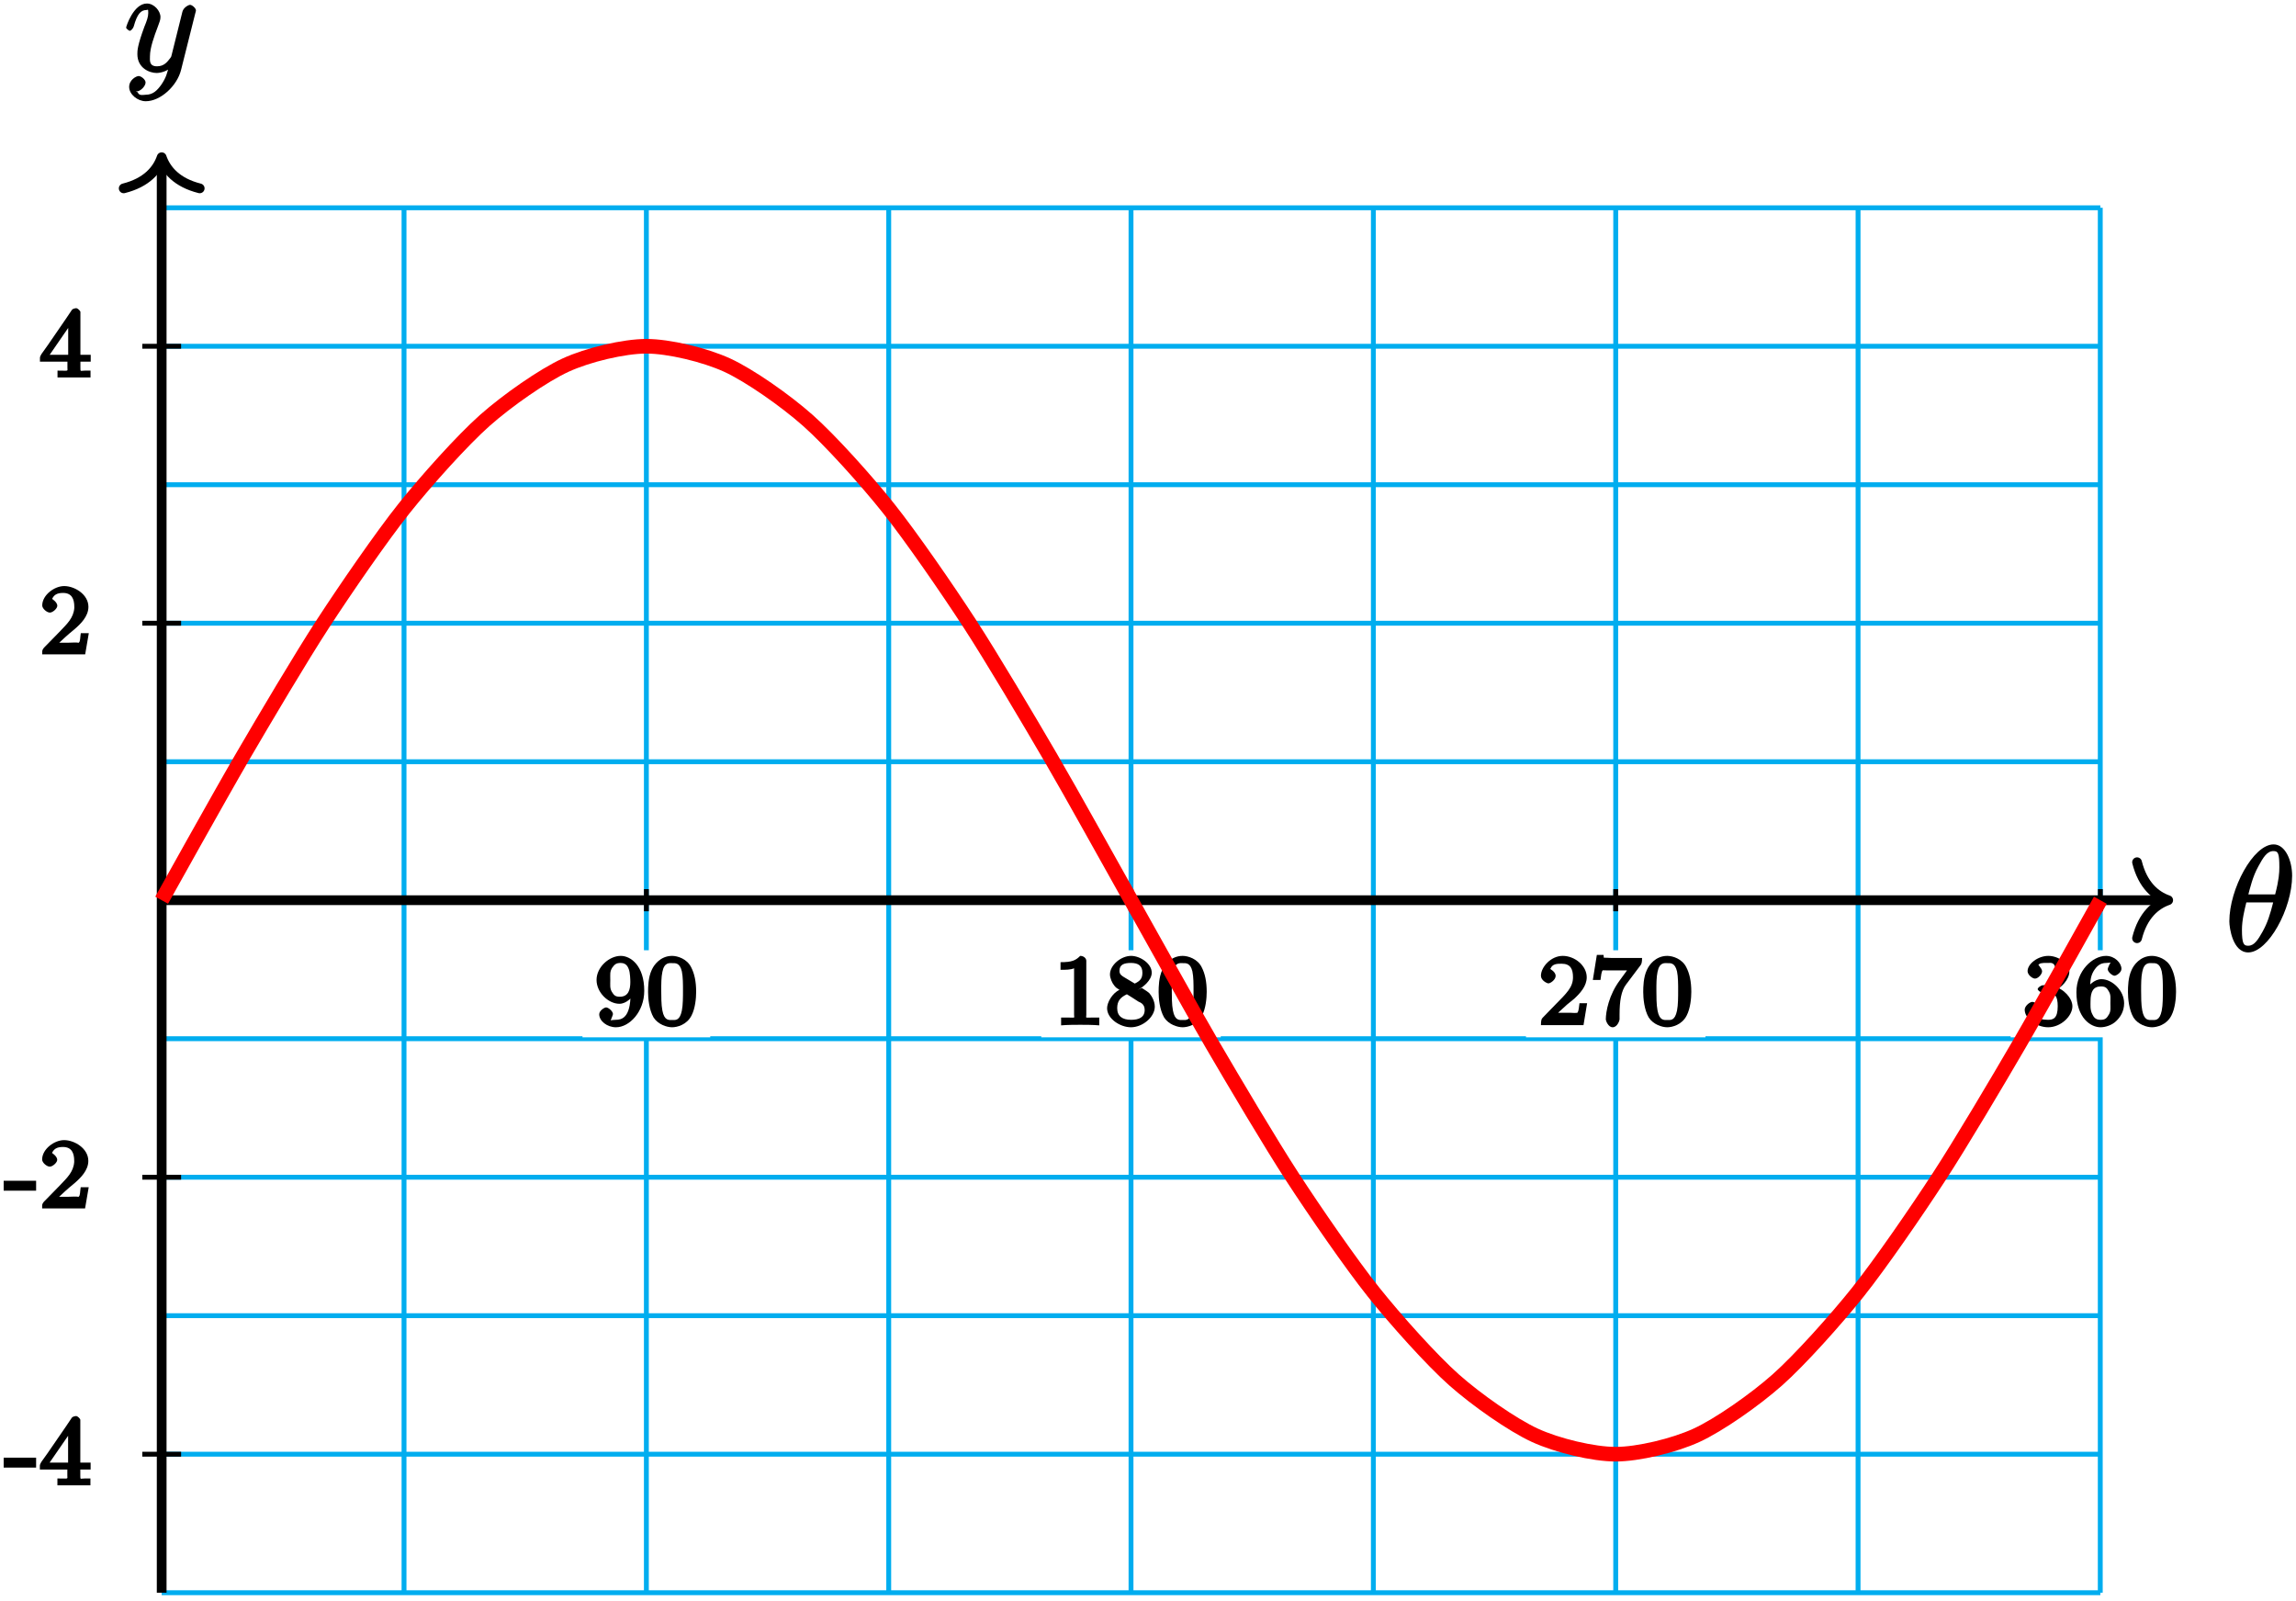
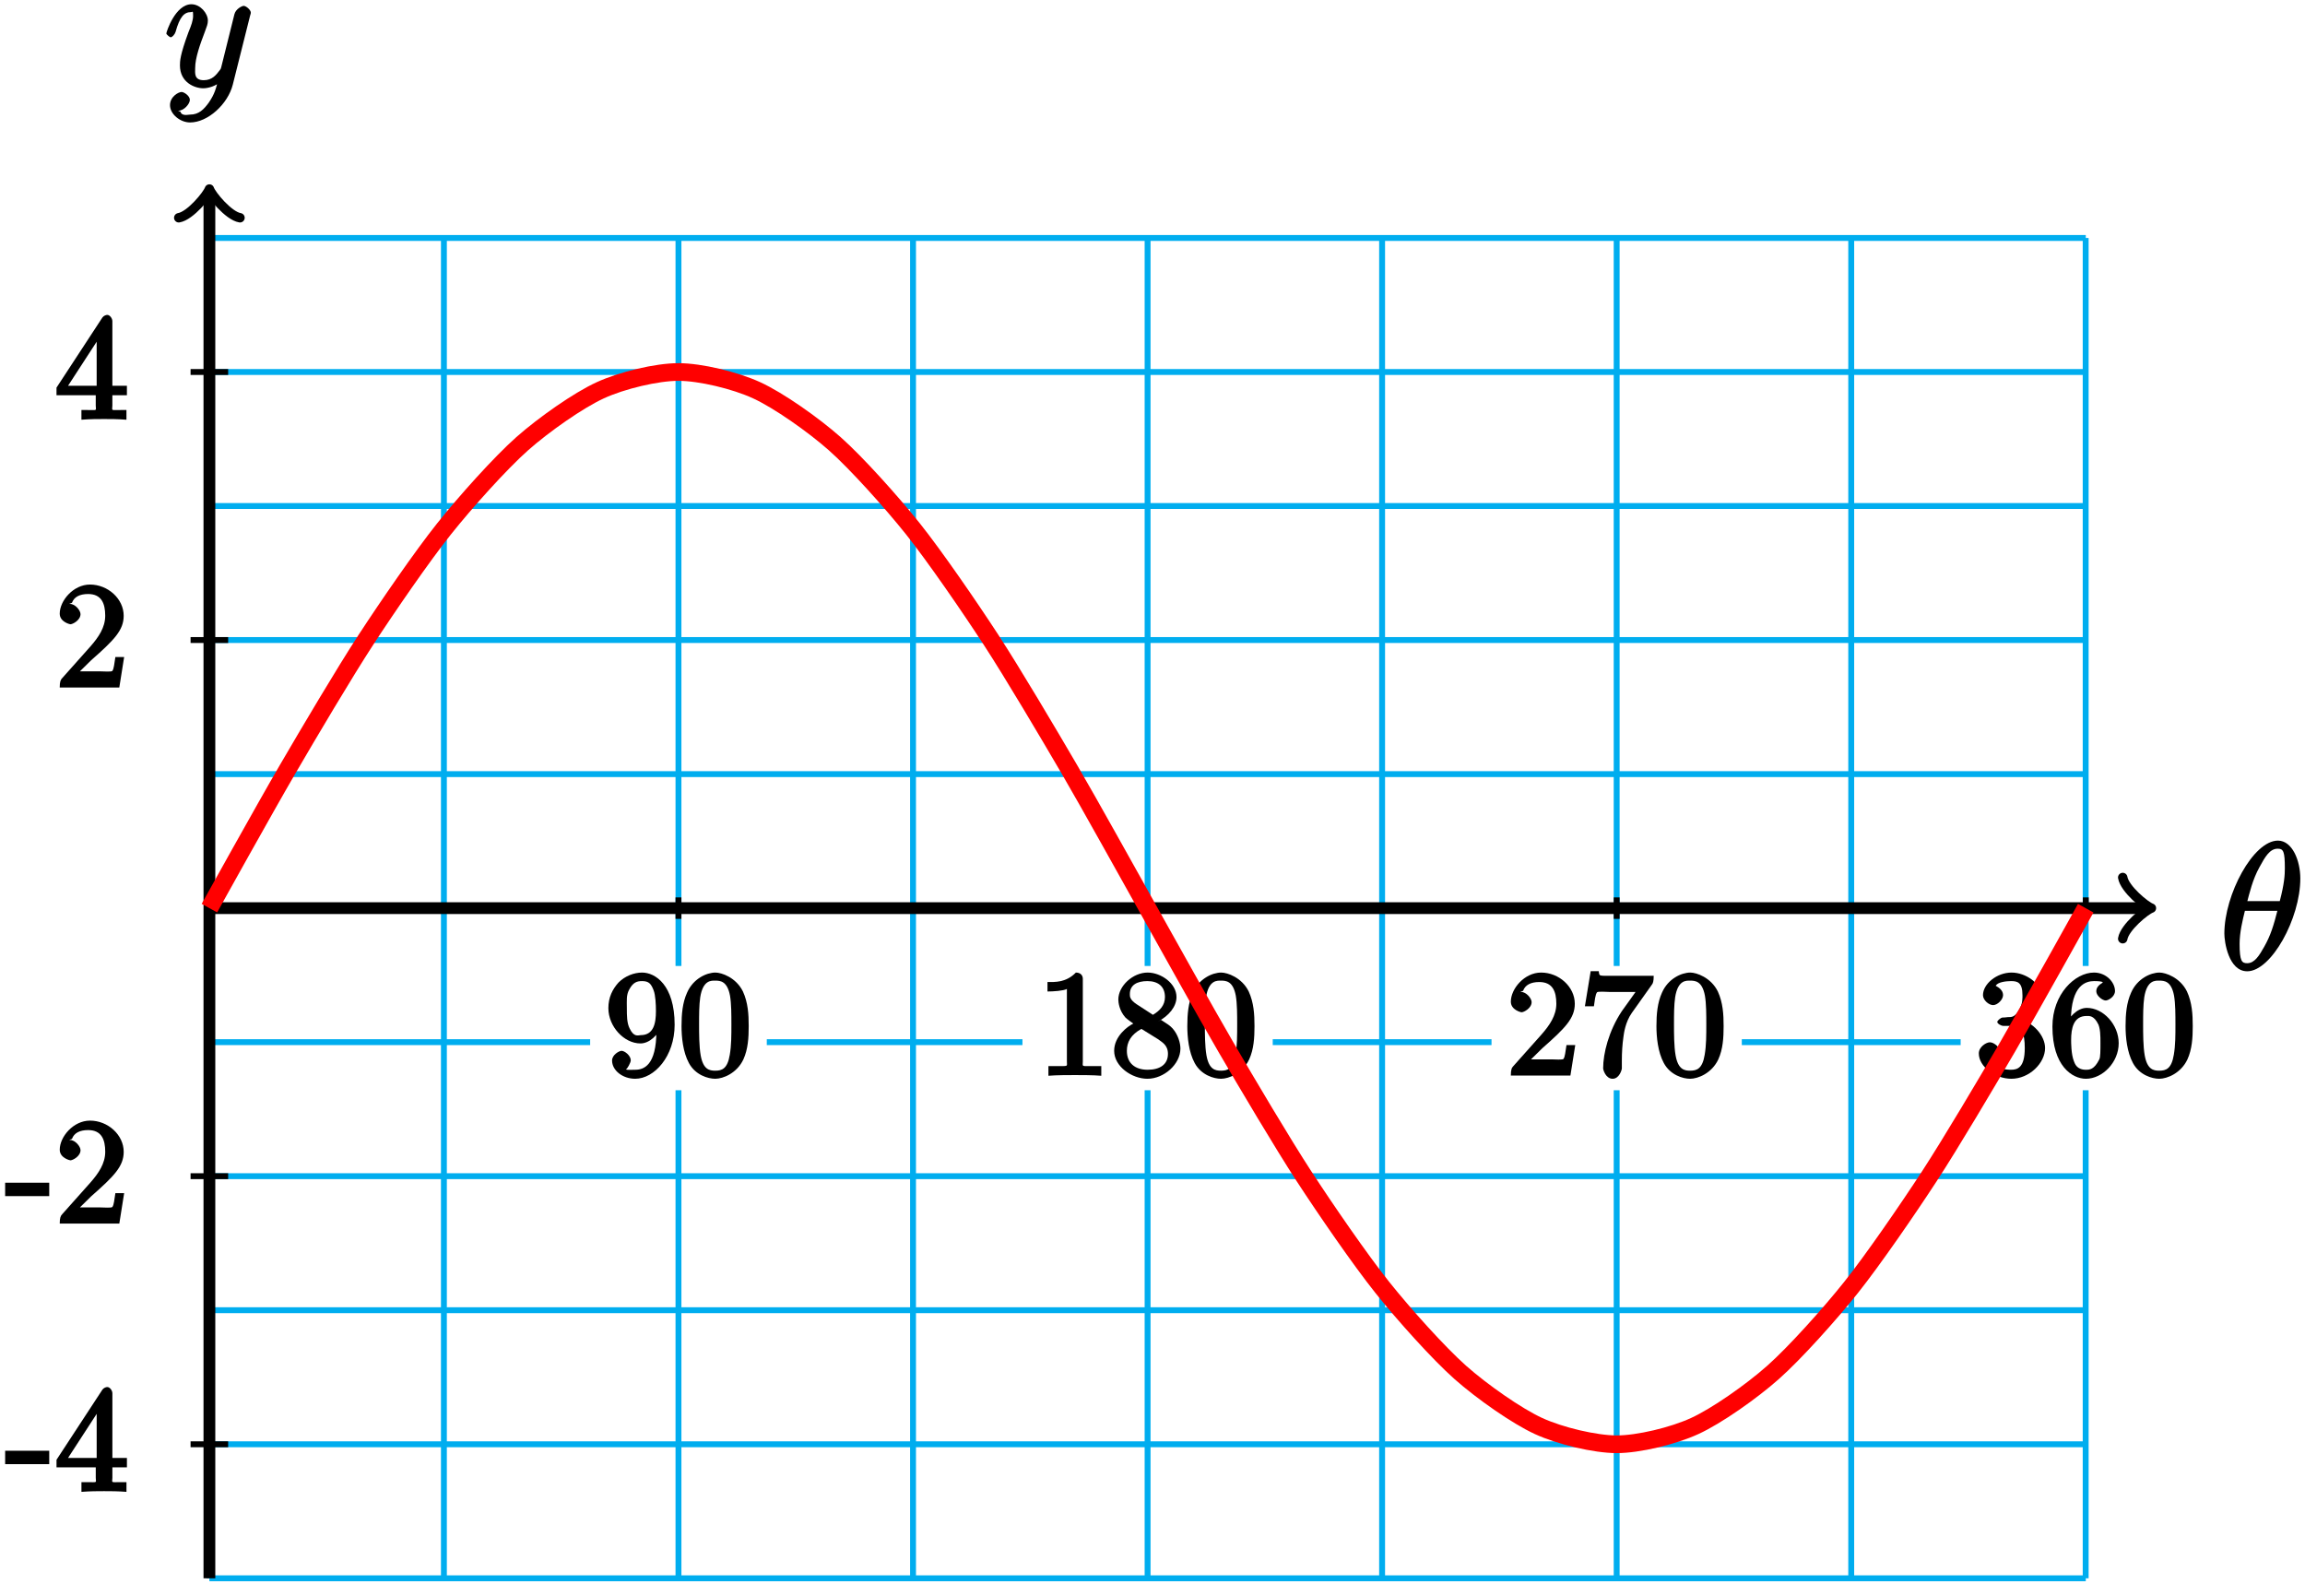
- <svg xmlns="http://www.w3.org/2000/svg" xmlns:xlink="http://www.w3.org/1999/xlink" width="188pt" height="131pt" viewBox="0 0 188 131" version="1.1">
+ <svg xmlns="http://www.w3.org/2000/svg" xmlns:xlink="http://www.w3.org/1999/xlink" width="156pt" height="108pt" viewBox="0 0 156 108" version="1.1">
  <defs>
    <g>
      <symbol overflow="visible" id="glyph0-0">
        <path style="stroke:none;" d="" />
      </symbol>
      <symbol overflow="visible" id="glyph0-1">
        <path style="stroke:none;" d="M 5.453 -6.156 C 5.453 -7.375 4.906 -8.719 3.938 -8.719 C 2.266 -8.719 0.312 -5.062 0.312 -2.422 C 0.312 -1.875 0.594 0.125 1.859 0.125 C 3.484 0.125 5.453 -3.438 5.453 -6.156 Z M 1.828 -4.469 C 2.016 -5.172 2.219 -6.078 2.688 -6.922 C 3.078 -7.641 3.391 -8.172 3.922 -8.172 C 4.312 -8.172 4.406 -7.984 4.406 -6.844 C 4.406 -6.406 4.375 -5.812 4.062 -4.625 L 1.859 -4.625 Z M 3.938 -4.109 C 3.641 -2.938 3.438 -2.297 3.016 -1.547 C 2.672 -0.938 2.359 -0.422 1.859 -0.422 C 1.5 -0.422 1.344 -0.547 1.344 -1.734 C 1.344 -2.516 1.547 -3.328 1.703 -3.969 L 3.906 -3.969 Z M 3.938 -4.109 " />
      </symbol>
      <symbol overflow="visible" id="glyph0-2">
        <path style="stroke:none;" d="M 3.031 1.094 C 2.703 1.547 2.359 1.906 1.766 1.906 C 1.625 1.906 1.203 2.031 1.109 1.703 C 0.906 1.641 0.969 1.641 0.984 1.641 C 1.344 1.641 1.75 1.188 1.75 0.906 C 1.75 0.641 1.359 0.375 1.188 0.375 C 0.984 0.375 0.406 0.688 0.406 1.266 C 0.406 1.875 1.094 2.438 1.766 2.438 C 2.969 2.438 4.328 1.188 4.656 -0.125 L 5.828 -4.797 C 5.844 -4.859 5.875 -4.922 5.875 -5 C 5.875 -5.172 5.562 -5.453 5.391 -5.453 C 5.281 -5.453 4.859 -5.25 4.766 -4.891 L 3.891 -1.375 C 3.828 -1.156 3.875 -1.25 3.781 -1.109 C 3.531 -0.781 3.266 -0.422 2.688 -0.422 C 2.016 -0.422 2.109 -0.922 2.109 -1.25 C 2.109 -1.922 2.438 -2.844 2.766 -3.703 C 2.891 -4.047 2.969 -4.219 2.969 -4.453 C 2.969 -4.953 2.453 -5.562 1.859 -5.562 C 0.766 -5.562 0.156 -3.688 0.156 -3.578 C 0.156 -3.531 0.375 -3.328 0.453 -3.328 C 0.562 -3.328 0.734 -3.531 0.781 -3.688 C 1.062 -4.703 1.359 -5.031 1.828 -5.031 C 1.938 -5.031 1.969 -5.172 1.969 -4.781 C 1.969 -4.469 1.844 -4.125 1.656 -3.672 C 1.078 -2.109 1.078 -1.703 1.078 -1.422 C 1.078 -0.281 2.062 0.125 2.656 0.125 C 3 0.125 3.531 -0.031 3.844 -0.344 L 3.688 -0.516 C 3.516 0.141 3.438 0.5 3.031 1.094 Z M 3.031 1.094 " />
      </symbol>
      <symbol overflow="visible" id="glyph1-0">
        <path style="stroke:none;" d="" />
      </symbol>
      <symbol overflow="visible" id="glyph1-1">
-         <path style="stroke:none;" d="M 2.938 -2.531 C 2.938 -0.594 2.203 -0.438 1.734 -0.438 C 1.562 -0.438 1.281 -0.406 1.312 -0.375 C 1.297 -0.375 1.5 -0.828 1.5 -0.906 C 1.5 -1.141 1.125 -1.453 0.938 -1.453 C 0.797 -1.453 0.375 -1.188 0.375 -0.891 C 0.375 -0.344 1.016 0.172 1.75 0.172 C 2.844 0.172 4.062 -1.094 4.062 -2.812 C 4.062 -4.875 2.953 -5.672 2.141 -5.672 C 1.188 -5.672 0.156 -4.75 0.156 -3.703 C 0.156 -2.672 1.125 -1.75 2.031 -1.75 C 2.594 -1.75 3.109 -2.281 3.312 -2.688 L 2.938 -2.688 Z M 2.062 -2.328 C 1.688 -2.328 1.578 -2.453 1.406 -2.734 C 1.234 -3.031 1.281 -3.297 1.281 -3.703 C 1.281 -4.172 1.234 -4.375 1.438 -4.703 C 1.641 -4.984 1.766 -5.094 2.141 -5.094 C 2.672 -5.094 2.766 -4.625 2.797 -4.578 C 2.906 -4.312 2.922 -3.703 2.922 -3.531 C 2.922 -2.906 2.766 -2.328 2.062 -2.328 Z M 2.062 -2.328 " />
+         <path style="stroke:none;" d="M 3.484 -3.328 L 3.484 -3.016 C 3.484 -0.672 2.625 -0.391 2.047 -0.391 C 1.875 -0.391 1.453 -0.359 1.422 -0.422 C 1.5 -0.422 1.75 -0.875 1.75 -1.031 C 1.75 -1.344 1.344 -1.672 1.125 -1.672 C 0.969 -1.672 0.484 -1.406 0.484 -1.016 C 0.484 -0.344 1.203 0.219 2.047 0.219 C 3.344 0.219 4.719 -1.297 4.719 -3.438 C 4.719 -6.125 3.406 -6.969 2.516 -6.969 C 1.969 -6.969 1.359 -6.734 0.922 -6.297 C 0.516 -5.844 0.234 -5.297 0.234 -4.562 C 0.234 -3.312 1.297 -2.172 2.406 -2.172 C 3.016 -2.172 3.594 -2.75 3.828 -3.328 Z M 2.422 -2.734 C 2.266 -2.734 1.969 -2.562 1.672 -3.188 C 1.484 -3.562 1.484 -4.062 1.484 -4.547 C 1.484 -5.078 1.438 -5.438 1.641 -5.812 C 1.906 -6.312 2.172 -6.391 2.516 -6.391 C 2.984 -6.391 3.125 -6.203 3.297 -5.766 C 3.422 -5.438 3.453 -4.812 3.453 -4.359 C 3.453 -3.531 3.297 -2.734 2.422 -2.734 Z M 2.422 -2.734 " />
      </symbol>
      <symbol overflow="visible" id="glyph1-2">
-         <path style="stroke:none;" d="M 4.078 -2.719 C 4.078 -3.578 3.938 -4.219 3.672 -4.734 C 3.328 -5.438 2.547 -5.672 2.109 -5.672 C 1.109 -5.672 0.609 -4.859 0.5 -4.641 L 0.438 -4.516 C 0.156 -3.922 0.141 -3.141 0.141 -2.719 C 0.141 -2.203 0.219 -1.266 0.594 -0.625 C 0.969 -0.047 1.688 0.172 2.109 0.172 C 2.5 0.172 3.312 -0.016 3.703 -0.797 C 4 -1.375 4.078 -2.203 4.078 -2.719 Z M 2.109 -0.422 C 1.844 -0.422 1.469 -0.359 1.312 -1.203 C 1.219 -1.656 1.219 -2.406 1.219 -2.828 C 1.219 -3.375 1.219 -3.922 1.312 -4.359 C 1.469 -5.172 1.906 -5.078 2.109 -5.078 C 2.375 -5.078 2.734 -5.125 2.906 -4.406 C 3 -3.953 3 -3.359 3 -2.828 C 3 -2.344 3 -1.641 2.906 -1.188 C 2.734 -0.344 2.375 -0.422 2.109 -0.422 Z M 2.109 -0.422 " />
+         <path style="stroke:none;" d="M 4.75 -3.344 C 4.75 -4.141 4.703 -4.938 4.359 -5.688 C 3.891 -6.641 2.906 -6.969 2.5 -6.969 C 1.891 -6.969 0.984 -6.547 0.578 -5.609 C 0.266 -4.922 0.203 -4.141 0.203 -3.344 C 0.203 -2.609 0.297 -1.594 0.703 -0.844 C 1.141 -0.031 2 0.219 2.484 0.219 C 3.016 0.219 3.953 -0.156 4.391 -1.094 C 4.703 -1.781 4.75 -2.562 4.75 -3.344 Z M 2.484 -0.328 C 2.094 -0.328 1.672 -0.406 1.5 -1.359 C 1.391 -1.969 1.391 -2.875 1.391 -3.469 C 1.391 -4.109 1.391 -4.766 1.469 -5.297 C 1.656 -6.484 2.234 -6.422 2.484 -6.422 C 2.812 -6.422 3.297 -6.406 3.484 -5.406 C 3.578 -4.859 3.578 -4.094 3.578 -3.469 C 3.578 -2.719 3.578 -2.047 3.469 -1.406 C 3.312 -0.453 2.938 -0.328 2.484 -0.328 Z M 2.484 -0.328 " />
      </symbol>
      <symbol overflow="visible" id="glyph1-3">
-         <path style="stroke:none;" d="M 2.688 -5.266 C 2.688 -5.469 2.484 -5.672 2.188 -5.672 C 1.812 -5.297 1.516 -5.156 0.578 -5.156 L 0.578 -4.531 C 0.984 -4.531 1.406 -4.531 1.688 -4.656 L 1.688 -0.844 C 1.688 -0.547 1.844 -0.625 1.094 -0.625 L 0.625 -0.625 L 0.625 0.016 C 1.141 -0.031 1.828 -0.031 2.188 -0.031 C 2.547 -0.031 3.234 -0.031 3.75 0.016 L 3.75 -0.625 L 3.281 -0.625 C 2.531 -0.625 2.688 -0.547 2.688 -0.844 Z M 2.688 -5.266 " />
+         <path style="stroke:none;" d="M 3.094 -6.547 C 3.094 -6.781 2.938 -6.969 2.625 -6.969 C 1.953 -6.281 1.203 -6.328 0.703 -6.328 L 0.703 -5.688 C 1.094 -5.688 1.797 -5.734 2.016 -5.859 L 2.016 -0.953 C 2.016 -0.594 2.156 -0.641 1.266 -0.641 L 0.766 -0.641 L 0.766 0.016 C 1.297 -0.031 2.156 -0.031 2.562 -0.031 C 2.953 -0.031 3.828 -0.031 4.344 0.016 L 4.344 -0.641 L 3.859 -0.641 C 2.953 -0.641 3.094 -0.578 3.094 -0.953 Z M 3.094 -6.547 " />
      </symbol>
      <symbol overflow="visible" id="glyph1-4">
-         <path style="stroke:none;" d="M 2.641 -2.875 C 3.094 -3.094 3.812 -3.672 3.812 -4.297 C 3.812 -5.047 2.859 -5.672 2.125 -5.672 C 1.281 -5.672 0.391 -4.906 0.391 -4.156 C 0.391 -3.859 0.562 -3.453 0.75 -3.234 C 0.891 -3.062 0.922 -3.047 1.172 -2.891 C 0.562 -2.609 0.156 -1.844 0.156 -1.391 C 0.156 -0.516 1.234 0.172 2.109 0.172 C 3.078 0.172 4.062 -0.672 4.062 -1.516 C 4.062 -2.031 3.734 -2.484 3.609 -2.625 C 3.469 -2.75 3.453 -2.75 3 -3.047 Z M 1.531 -3.938 C 1.312 -4.078 1.172 -4.172 1.172 -4.453 C 1.172 -4.953 1.531 -5.094 2.109 -5.094 C 2.719 -5.094 3.047 -4.859 3.047 -4.297 C 3.047 -3.828 2.875 -3.625 2.422 -3.406 Z M 1.672 -2.594 C 1.703 -2.578 2.609 -2.016 2.734 -1.922 C 2.875 -1.859 3.234 -1.734 3.234 -1.25 C 3.234 -0.641 2.766 -0.438 2.125 -0.438 C 1.406 -0.438 0.984 -0.734 0.984 -1.391 C 0.984 -1.984 1.25 -2.281 1.781 -2.531 Z M 1.672 -2.594 " />
+         <path style="stroke:none;" d="M 1.75 -4.828 C 1.281 -5.141 1.297 -5.359 1.297 -5.516 C 1.297 -6.125 1.781 -6.391 2.484 -6.391 C 3.203 -6.391 3.672 -6.031 3.672 -5.312 C 3.672 -4.75 3.328 -4.391 2.859 -4.109 Z M 3.203 -3.656 C 3.922 -4.031 4.453 -4.656 4.453 -5.312 C 4.453 -6.234 3.406 -6.969 2.5 -6.969 C 1.5 -6.969 0.516 -6.062 0.516 -5.141 C 0.516 -4.953 0.578 -4.391 1 -3.922 C 1.109 -3.812 1.469 -3.562 1.531 -3.516 C 1.141 -3.328 0.234 -2.656 0.234 -1.672 C 0.234 -0.609 1.438 0.219 2.484 0.219 C 3.609 0.219 4.719 -0.766 4.719 -1.828 C 4.719 -2.188 4.562 -2.766 4.188 -3.188 C 4 -3.391 3.844 -3.484 3.406 -3.766 Z M 1.953 -3.234 L 3.188 -2.469 C 3.453 -2.266 3.875 -2.078 3.875 -1.469 C 3.875 -0.734 3.312 -0.391 2.5 -0.391 C 1.641 -0.391 1.094 -0.844 1.094 -1.672 C 1.094 -2.25 1.359 -2.766 2.078 -3.156 Z M 1.953 -3.234 " />
      </symbol>
      <symbol overflow="visible" id="glyph1-5">
-         <path style="stroke:none;" d="M 2.375 -1.688 C 2.5 -1.797 2.844 -2.062 2.969 -2.172 C 3.453 -2.625 3.984 -3.203 3.984 -3.922 C 3.984 -4.875 3 -5.672 2.016 -5.672 C 1.047 -5.672 0.234 -4.75 0.234 -4.047 C 0.234 -3.656 0.734 -3.422 0.844 -3.422 C 1.016 -3.422 1.438 -3.719 1.438 -4.031 C 1.438 -4.438 0.859 -4.625 1.016 -4.625 C 1.172 -5.016 1.531 -5.031 1.922 -5.031 C 2.656 -5.031 2.859 -4.594 2.859 -3.922 C 2.859 -3.094 2.328 -2.609 1.391 -1.656 L 0.375 -0.609 C 0.281 -0.531 0.234 -0.375 0.234 0 L 3.719 0 L 4.016 -1.797 L 3.391 -1.797 C 3.344 -1.453 3.328 -1.172 3.234 -1.031 C 3.188 -0.969 2.719 -1.016 2.594 -1.016 L 1.172 -1.016 L 1.297 -0.703 Z M 2.375 -1.688 " />
+         <path style="stroke:none;" d="M 1.391 -0.812 L 2.438 -1.844 C 4 -3.219 4.641 -3.875 4.641 -4.859 C 4.641 -6 3.578 -6.969 2.359 -6.969 C 1.234 -6.969 0.312 -5.875 0.312 -5 C 0.312 -4.438 1 -4.281 1.031 -4.281 C 1.203 -4.281 1.719 -4.562 1.719 -4.969 C 1.719 -5.219 1.359 -5.656 1.016 -5.656 C 0.938 -5.656 0.922 -5.656 1.141 -5.734 C 1.281 -6.125 1.656 -6.328 2.234 -6.328 C 3.141 -6.328 3.391 -5.688 3.391 -4.859 C 3.391 -4.062 2.938 -3.406 2.391 -2.781 L 0.484 -0.641 C 0.375 -0.531 0.312 -0.406 0.312 0 L 4.344 0 L 4.672 -2.062 L 4.078 -2.062 C 4 -1.594 3.984 -1.281 3.875 -1.125 C 3.812 -1.047 3.281 -1.094 3.062 -1.094 L 1.266 -1.094 Z M 1.391 -0.812 " />
      </symbol>
      <symbol overflow="visible" id="glyph1-6">
-         <path style="stroke:none;" d="M 4.156 -4.906 C 4.234 -5 4.281 -5.141 4.281 -5.5 L 2.078 -5.5 C 1.875 -5.5 1.641 -5.5 1.438 -5.516 C 1.016 -5.547 1.188 -5.438 1.125 -5.75 L 0.578 -5.75 L 0.25 -3.703 L 0.875 -3.703 C 0.922 -4.016 0.953 -4.438 1.078 -4.5 C 1.016 -4.484 1.625 -4.484 1.734 -4.484 L 3.047 -4.484 L 2.469 -3.688 C 1.562 -2.484 1.312 -1.094 1.312 -0.469 C 1.312 -0.375 1.5 0.172 1.875 0.172 C 2.25 0.172 2.438 -0.375 2.438 -0.469 L 2.438 -0.859 C 2.438 -2 2.578 -2.812 2.969 -3.328 Z M 4.156 -4.906 " />
+         <path style="stroke:none;" d="M 4.859 -6.125 C 4.953 -6.234 5 -6.375 5 -6.75 L 2.406 -6.75 C 1.203 -6.75 1.344 -6.703 1.281 -7.062 L 0.734 -7.062 L 0.344 -4.688 L 0.953 -4.688 C 1 -5 1.047 -5.516 1.172 -5.641 C 1.25 -5.703 1.906 -5.656 2.031 -5.656 L 3.766 -5.656 C 3.859 -5.766 3.078 -4.688 2.844 -4.359 C 1.953 -3.016 1.578 -1.5 1.578 -0.484 C 1.578 -0.391 1.75 0.219 2.219 0.219 C 2.672 0.219 2.844 -0.391 2.844 -0.484 L 2.844 -1 C 2.844 -1.547 2.875 -2.094 2.953 -2.625 C 2.984 -2.859 3.078 -3.609 3.516 -4.234 Z M 4.859 -6.125 " />
      </symbol>
      <symbol overflow="visible" id="glyph1-7">
-         <path style="stroke:none;" d="M 2.016 -2.656 C 2.641 -2.656 2.859 -2.375 2.859 -1.547 C 2.859 -0.547 2.484 -0.438 2.062 -0.438 C 1.625 -0.438 1.141 -0.547 1.078 -0.656 C 1.031 -0.656 1.406 -1.016 1.406 -1.281 C 1.406 -1.531 1.047 -1.906 0.781 -1.906 C 0.578 -1.906 0.156 -1.578 0.156 -1.266 C 0.156 -0.516 1.156 0.172 2.078 0.172 C 3.125 0.172 4.062 -0.75 4.062 -1.547 C 4.062 -2.203 3.344 -3 2.531 -3.172 L 2.531 -2.812 C 3.156 -3.031 3.812 -3.75 3.812 -4.391 C 3.812 -5.031 2.922 -5.672 2.094 -5.672 C 1.234 -5.672 0.391 -5.016 0.391 -4.422 C 0.391 -4.125 0.781 -3.812 1 -3.812 C 1.25 -3.812 1.578 -4.172 1.578 -4.406 C 1.578 -4.688 1.141 -4.984 1.328 -4.984 C 1.438 -5.125 1.922 -5.094 2.062 -5.094 C 2.266 -5.094 2.688 -5.219 2.688 -4.391 C 2.688 -3.828 2.516 -3.625 2.406 -3.5 C 2.156 -3.25 2.109 -3.297 1.625 -3.266 C 1.469 -3.25 1.219 -3.062 1.219 -2.953 C 1.219 -2.844 1.484 -2.656 1.625 -2.656 Z M 2.016 -2.656 " />
+         <path style="stroke:none;" d="M 2.891 -3.516 C 3.703 -3.781 4.453 -4.641 4.453 -5.422 C 4.453 -6.234 3.406 -6.969 2.453 -6.969 C 1.453 -6.969 0.516 -6.203 0.516 -5.438 C 0.516 -5.109 0.906 -4.766 1.203 -4.766 C 1.5 -4.766 1.875 -5.141 1.875 -5.438 C 1.875 -5.938 1.234 -6.094 1.391 -6.094 C 1.516 -6.312 2.047 -6.391 2.406 -6.391 C 2.828 -6.391 3.188 -6.328 3.188 -5.438 C 3.188 -5.312 3.219 -4.859 2.953 -4.422 C 2.656 -3.938 2.453 -3.953 2.203 -3.953 C 2.125 -3.938 1.891 -3.922 1.812 -3.922 C 1.734 -3.906 1.484 -3.734 1.484 -3.625 C 1.484 -3.516 1.734 -3.359 1.906 -3.359 L 2.344 -3.359 C 3.156 -3.359 3.344 -2.844 3.344 -1.859 C 3.344 -0.516 2.844 -0.391 2.406 -0.391 C 1.969 -0.391 1.344 -0.516 1.203 -0.766 C 1.219 -0.766 1.703 -1.141 1.703 -1.531 C 1.703 -1.891 1.266 -2.25 0.984 -2.25 C 0.734 -2.25 0.234 -1.938 0.234 -1.5 C 0.234 -0.594 1.344 0.219 2.438 0.219 C 3.656 0.219 4.719 -0.844 4.719 -1.859 C 4.719 -2.688 3.922 -3.625 2.891 -3.844 Z M 2.891 -3.516 " />
      </symbol>
      <symbol overflow="visible" id="glyph1-8">
-         <path style="stroke:none;" d="M 1.281 -2.828 C 1.281 -3.484 1.281 -3.938 1.562 -4.422 C 1.812 -4.828 2.094 -5.094 2.594 -5.094 C 2.75 -5.094 2.984 -5.125 2.969 -5.141 C 2.938 -5.141 2.719 -4.688 2.719 -4.594 C 2.719 -4.359 3.094 -4.047 3.281 -4.047 C 3.422 -4.047 3.844 -4.312 3.844 -4.609 C 3.844 -5.094 3.297 -5.672 2.578 -5.672 C 1.469 -5.672 0.156 -4.438 0.156 -2.703 C 0.156 -0.547 1.359 0.172 2.125 0.172 C 2.516 0.172 3.047 0.016 3.406 -0.328 C 3.734 -0.641 4.062 -1.109 4.062 -1.797 C 4.062 -2.844 3.078 -3.766 2.203 -3.766 C 1.625 -3.766 1.094 -3.219 0.906 -2.828 Z M 2.125 -0.438 C 1.703 -0.438 1.562 -0.672 1.453 -0.906 C 1.266 -1.266 1.312 -1.672 1.312 -1.969 C 1.312 -2.766 1.547 -3.172 2.172 -3.172 C 2.562 -3.172 2.672 -3.016 2.828 -2.734 C 2.984 -2.453 2.938 -2.219 2.938 -1.812 C 2.938 -1.406 2.984 -1.172 2.828 -0.891 C 2.625 -0.531 2.484 -0.438 2.125 -0.438 Z M 2.125 -0.438 " />
+         <path style="stroke:none;" d="M 1.484 -3.422 L 1.484 -3.672 C 1.484 -6.188 2.547 -6.391 3.062 -6.391 C 3.297 -6.391 3.594 -6.375 3.625 -6.312 C 3.781 -6.312 3.203 -6.156 3.203 -5.703 C 3.203 -5.391 3.625 -5.078 3.844 -5.078 C 4 -5.078 4.469 -5.328 4.469 -5.719 C 4.469 -6.312 3.875 -6.969 3.047 -6.969 C 1.766 -6.969 0.234 -5.516 0.234 -3.312 C 0.234 -0.641 1.578 0.219 2.5 0.219 C 3.609 0.219 4.719 -0.875 4.719 -2.188 C 4.719 -3.453 3.672 -4.578 2.562 -4.578 C 1.891 -4.578 1.328 -3.906 1.141 -3.422 Z M 2.5 -0.391 C 1.875 -0.391 1.75 -0.812 1.688 -0.969 C 1.5 -1.438 1.5 -2.234 1.5 -2.406 C 1.5 -3.188 1.656 -4.031 2.547 -4.031 C 2.719 -4.031 3.047 -4.078 3.344 -3.453 L 3.297 -3.562 C 3.484 -3.203 3.484 -2.688 3.484 -2.203 C 3.484 -1.719 3.484 -1.219 3.406 -1.094 C 3.062 -0.391 2.734 -0.391 2.5 -0.391 Z M 2.5 -0.391 " />
      </symbol>
-       <symbol overflow="visible" id="glyph2-0">
-         <path style="stroke:none;" d="" />
+       <symbol overflow="visible" id="glyph1-9">
+         <path style="stroke:none;" d="M 2.922 -2.031 L 2.922 -2.766 L -0.062 -2.766 L -0.062 -1.859 L 2.922 -1.859 Z M 2.922 -2.031 " />
      </symbol>
-       <symbol overflow="visible" id="glyph2-1">
-         <path style="stroke:none;" d="M -0.109 -2.141 L -0.109 -1.469 L 2.547 -1.469 L 2.547 -2.281 L -0.109 -2.281 Z M -0.109 -2.141 " />
-       </symbol>
-       <symbol overflow="visible" id="glyph2-2">
-         <path style="stroke:none;" d="M 0.234 -1.312 L 2.281 -1.312 L 2.281 -0.812 C 2.281 -0.5 2.422 -0.578 1.469 -0.578 L 1.469 -0.016 L 4.172 -0.016 L 4.172 -0.578 L 3.719 -0.578 C 3.344 -0.578 3.344 -0.453 3.344 -0.812 L 3.344 -1.312 L 4.188 -1.312 L 4.188 -1.875 L 3.344 -1.875 L 3.344 -5.375 C 3.344 -5.469 3.125 -5.688 3 -5.688 C 2.922 -5.688 2.719 -5.641 2.656 -5.562 C 2.484 -5.312 2.312 -5.047 2.141 -4.797 C 1.469 -3.844 0.844 -2.875 0.156 -1.938 C 0.109 -1.859 0.031 -1.719 0.031 -1.625 C 0.031 -1.562 0.031 -1.516 0.031 -1.312 Z M 0.656 -1.625 L 2.672 -4.547 L 2.344 -4.656 L 2.344 -1.875 L 0.828 -1.875 Z M 0.656 -1.625 " />
-       </symbol>
-       <symbol overflow="visible" id="glyph2-3">
-         <path style="stroke:none;" d="M 0.969 -4.406 C 1.125 -4.891 1.422 -5.047 1.922 -5.047 C 2.641 -5.047 2.844 -4.547 2.844 -3.906 L 2.844 -3.812 C 2.781 -3 2.25 -2.516 1.719 -1.953 L 1.141 -1.359 C 0.891 -1.109 0.656 -0.859 0.406 -0.609 C 0.328 -0.531 0.219 -0.391 0.219 -0.266 L 0.219 -0.016 L 3.734 -0.016 L 4.031 -1.75 L 3.375 -1.75 C 3.312 -1.359 3.344 -1.094 3.219 -0.984 C 3.156 -0.938 3.172 -0.984 3.031 -0.984 L 2.781 -0.984 C 2.516 -0.969 2.234 -0.969 1.969 -0.969 L 1.609 -0.969 C 1.812 -1.156 2.297 -1.625 2.828 -2.047 C 3.359 -2.5 4 -3.125 4 -3.906 C 4 -4.938 2.859 -5.609 2.016 -5.609 C 1.219 -5.609 0.25 -4.891 0.219 -4.062 L 0.219 -4.016 C 0.219 -3.766 0.594 -3.438 0.844 -3.438 C 1.078 -3.438 1.453 -3.766 1.453 -4 C 1.453 -4.281 1.031 -4.562 1.016 -4.562 Z M 0.969 -4.406 " />
+       <symbol overflow="visible" id="glyph1-10">
+         <path style="stroke:none;" d="M 2.75 -1.797 L 2.75 -0.938 C 2.75 -0.578 2.906 -0.641 2.172 -0.641 L 1.781 -0.641 L 1.781 0.016 C 2.375 -0.031 2.891 -0.031 3.312 -0.031 C 3.734 -0.031 4.25 -0.031 4.828 0.016 L 4.828 -0.641 L 4.453 -0.641 C 3.719 -0.641 3.875 -0.578 3.875 -0.938 L 3.875 -1.641 L 4.859 -1.641 L 4.859 -2.281 L 3.875 -2.281 L 3.875 -6.656 C 3.875 -6.844 3.703 -7.078 3.531 -7.078 C 3.453 -7.078 3.297 -7.031 3.203 -6.906 L 0.094 -2.156 L 0.094 -1.641 L 2.75 -1.641 Z M 2.984 -2.281 L 0.875 -2.281 L 3.109 -5.719 L 2.812 -5.828 L 2.812 -2.281 Z M 2.984 -2.281 " />
      </symbol>
    </g>
  </defs>
  <g id="surface1">
-     <path style="fill:none;stroke-width:0.399;stroke-linecap:butt;stroke-linejoin:miter;stroke:rgb(0%,67.839%,93.729%);stroke-opacity:1;stroke-miterlimit:10;" d="M -0.002 -56.695 L 158.74 -56.695 M -0.002 -45.355 L 158.74 -45.355 M -0.002 -34.015 L 158.74 -34.015 M -0.002 -22.679 L 158.74 -22.679 M -0.002 -11.339 L 158.74 -11.339 M -0.002 0.001 L 158.74 0.001 M -0.002 11.337 L 158.74 11.337 M -0.002 22.677 L 158.74 22.677 M -0.002 34.016 L 158.74 34.016 M -0.002 45.352 L 158.74 45.352 M -0.002 56.688 L 158.74 56.688 M -0.002 -56.695 L -0.002 56.692 M 19.842 -56.695 L 19.842 56.692 M 39.686 -56.695 L 39.686 56.692 M 59.53 -56.695 L 59.53 56.692 M 79.369 -56.695 L 79.369 56.692 M 99.213 -56.695 L 99.213 56.692 M 119.057 -56.695 L 119.057 56.692 M 138.901 -56.695 L 138.901 56.692 M 158.733 -56.695 L 158.733 56.692 " transform="matrix(1,0,0,-1,13.24,73.7)" />
-     <path style="fill:none;stroke-width:0.797;stroke-linecap:butt;stroke-linejoin:miter;stroke:rgb(0%,0%,0%);stroke-opacity:1;stroke-miterlimit:10;" d="M -0.002 0.001 L 163.897 0.001 " transform="matrix(1,0,0,-1,13.24,73.7)" />
-     <path style="fill:none;stroke-width:0.797;stroke-linecap:round;stroke-linejoin:round;stroke:rgb(0%,0%,0%);stroke-opacity:1;stroke-miterlimit:10;" d="M -2.551 3.11 C -2.083 1.243 -1.048 0.364 -0.001 0.001 C -1.048 -0.362 -2.083 -1.245 -2.551 -3.112 " transform="matrix(1,0,0,-1,177.5358,73.7)" />
+     <path style="fill:none;stroke-width:0.399;stroke-linecap:butt;stroke-linejoin:miter;stroke:rgb(0%,67.839%,93.729%);stroke-opacity:1;stroke-miterlimit:10;" d="M 0.002 -45.356 L 126.994 -45.356 M 0.002 -36.286 L 126.994 -36.286 M 0.002 -27.212 L 126.994 -27.212 M 0.002 -18.142 L 126.994 -18.142 M 0.002 -9.071 L 126.994 -9.071 M 0.002 -0.001 L 126.994 -0.001 M 0.002 9.069 L 126.994 9.069 M 0.002 18.144 L 126.994 18.144 M 0.002 27.214 L 126.994 27.214 M 0.002 36.284 L 126.994 36.284 M 0.002 45.355 L 126.994 45.355 M 0.002 -45.356 L 0.002 45.355 M 15.873 -45.356 L 15.873 45.355 M 31.748 -45.356 L 31.748 45.355 M 47.623 -45.356 L 47.623 45.355 M 63.498 -45.356 L 63.498 45.355 M 79.369 -45.356 L 79.369 45.355 M 95.244 -45.356 L 95.244 45.355 M 111.119 -45.356 L 111.119 45.355 M 126.986 -45.356 L 126.986 45.355 " transform="matrix(1,0,0,-1,14.17,61.46)" />
+     <path style="fill:none;stroke-width:0.797;stroke-linecap:butt;stroke-linejoin:miter;stroke:rgb(0%,0%,0%);stroke-opacity:1;stroke-miterlimit:10;" d="M 0.002 -0.001 L 131.049 -0.001 " transform="matrix(1,0,0,-1,14.17,61.46)" />
+     <path style="fill:none;stroke-width:0.638;stroke-linecap:round;stroke-linejoin:round;stroke:rgb(0%,0%,0%);stroke-opacity:1;stroke-miterlimit:10;" d="M -1.554 2.073 C -1.425 1.296 0.001 0.128 0.387 -0.001 C 0.001 -0.13 -1.425 -1.294 -1.554 -2.071 " transform="matrix(1,0,0,-1,145.2181,61.46)" />
    <g style="fill:rgb(0%,0%,0%);fill-opacity:1;">
-       <use xlink:href="#glyph0-1" x="182.23" y="77.85" />
+       <use xlink:href="#glyph0-1" x="150.23" y="65.61" />
    </g>
-     <path style="fill:none;stroke-width:0.797;stroke-linecap:butt;stroke-linejoin:miter;stroke:rgb(0%,0%,0%);stroke-opacity:1;stroke-miterlimit:10;" d="M -0.002 -56.695 L -0.002 60.43 " transform="matrix(1,0,0,-1,13.24,73.7)" />
-     <path style="fill:none;stroke-width:0.797;stroke-linecap:round;stroke-linejoin:round;stroke:rgb(0%,0%,0%);stroke-opacity:1;stroke-miterlimit:10;" d="M -2.551 3.111 C -2.083 1.244 -1.048 0.361 -0.001 0.002 C -1.048 -0.362 -2.083 -1.244 -2.551 -3.112 " transform="matrix(0,-1,-1,0,13.24,12.87041)" />
+     <path style="fill:none;stroke-width:0.797;stroke-linecap:butt;stroke-linejoin:miter;stroke:rgb(0%,0%,0%);stroke-opacity:1;stroke-miterlimit:10;" d="M 0.002 -45.356 L 0.002 48.276 " transform="matrix(1,0,0,-1,14.17,61.46)" />
+     <path style="fill:none;stroke-width:0.638;stroke-linecap:round;stroke-linejoin:round;stroke:rgb(0%,0%,0%);stroke-opacity:1;stroke-miterlimit:10;" d="M -1.555 2.072 C -1.426 1.295 -0.001 0.131 0.39 -0.002 C -0.001 -0.131 -1.426 -1.295 -1.555 -2.072 " transform="matrix(0,-1,-1,0,14.17,13.18302)" />
    <g style="fill:rgb(0%,0%,0%);fill-opacity:1;">
-       <use xlink:href="#glyph0-2" x="10.17" y="5.85" />
+       <use xlink:href="#glyph0-2" x="11.1" y="5.85" />
    </g>
-     <path style="fill:none;stroke-width:0.399;stroke-linecap:butt;stroke-linejoin:miter;stroke:rgb(0%,0%,0%);stroke-opacity:1;stroke-miterlimit:10;" d="M 39.686 0.907 L 39.686 -0.905 " transform="matrix(1,0,0,-1,13.24,73.7)" />
-     <path style=" stroke:none;fill-rule:nonzero;fill:rgb(100%,100%,100%);fill-opacity:1;" d="M 47.695 84.926 L 58.156 84.926 L 58.156 77.797 L 47.695 77.797 Z M 47.695 84.926 " />
+     <path style="fill:none;stroke-width:0.399;stroke-linecap:butt;stroke-linejoin:miter;stroke:rgb(0%,0%,0%);stroke-opacity:1;stroke-miterlimit:10;" d="M 31.748 0.726 L 31.748 -0.728 " transform="matrix(1,0,0,-1,14.17,61.46)" />
+     <path style=" stroke:none;fill-rule:nonzero;fill:rgb(100%,100%,100%);fill-opacity:1;" d="M 39.941 73.785 L 51.895 73.785 L 51.895 65.375 L 39.941 65.375 Z M 39.941 73.785 " />
    <g style="fill:rgb(0%,0%,0%);fill-opacity:1;">
-       <use xlink:href="#glyph1-1" x="48.69" y="83.93" />
-       <use xlink:href="#glyph1-2" x="52.924" y="83.93" />
+       <use xlink:href="#glyph1-1" x="40.94" y="72.79" />
+       <use xlink:href="#glyph1-2" x="45.922" y="72.79" />
    </g>
-     <path style="fill:none;stroke-width:0.399;stroke-linecap:butt;stroke-linejoin:miter;stroke:rgb(0%,0%,0%);stroke-opacity:1;stroke-miterlimit:10;" d="M 79.369 0.907 L 79.369 -0.905 " transform="matrix(1,0,0,-1,13.24,73.7)" />
-     <path style=" stroke:none;fill-rule:nonzero;fill:rgb(100%,100%,100%);fill-opacity:1;" d="M 85.262 84.926 L 99.957 84.926 L 99.957 77.797 L 85.262 77.797 Z M 85.262 84.926 " />
+     <path style="fill:none;stroke-width:0.399;stroke-linecap:butt;stroke-linejoin:miter;stroke:rgb(0%,0%,0%);stroke-opacity:1;stroke-miterlimit:10;" d="M 63.498 0.726 L 63.498 -0.728 " transform="matrix(1,0,0,-1,14.17,61.46)" />
+     <path style=" stroke:none;fill-rule:nonzero;fill:rgb(100%,100%,100%);fill-opacity:1;" d="M 69.199 73.785 L 86.137 73.785 L 86.137 65.375 L 69.199 65.375 Z M 69.199 73.785 " />
    <g style="fill:rgb(0%,0%,0%);fill-opacity:1;">
-       <use xlink:href="#glyph1-3" x="86.26" y="83.93" />
-       <use xlink:href="#glyph1-4" x="90.494" y="83.93" />
-       <use xlink:href="#glyph1-2" x="94.729" y="83.93" />
+       <use xlink:href="#glyph1-3" x="70.19" y="72.79" />
+       <use xlink:href="#glyph1-4" x="75.171" y="72.79" />
+       <use xlink:href="#glyph1-2" x="80.153" y="72.79" />
    </g>
-     <path style="fill:none;stroke-width:0.399;stroke-linecap:butt;stroke-linejoin:miter;stroke:rgb(0%,0%,0%);stroke-opacity:1;stroke-miterlimit:10;" d="M 119.057 0.907 L 119.057 -0.905 " transform="matrix(1,0,0,-1,13.24,73.7)" />
-     <path style=" stroke:none;fill-rule:nonzero;fill:rgb(100%,100%,100%);fill-opacity:1;" d="M 124.949 84.926 L 139.645 84.926 L 139.645 77.797 L 124.949 77.797 Z M 124.949 84.926 " />
+     <path style="fill:none;stroke-width:0.399;stroke-linecap:butt;stroke-linejoin:miter;stroke:rgb(0%,0%,0%);stroke-opacity:1;stroke-miterlimit:10;" d="M 95.244 0.726 L 95.244 -0.728 " transform="matrix(1,0,0,-1,14.17,61.46)" />
+     <path style=" stroke:none;fill-rule:nonzero;fill:rgb(100%,100%,100%);fill-opacity:1;" d="M 100.945 73.785 L 117.883 73.785 L 117.883 65.375 L 100.945 65.375 Z M 100.945 73.785 " />
    <g style="fill:rgb(0%,0%,0%);fill-opacity:1;">
-       <use xlink:href="#glyph1-5" x="125.94" y="83.93" />
-       <use xlink:href="#glyph1-6" x="130.174" y="83.93" />
-       <use xlink:href="#glyph1-2" x="134.409" y="83.93" />
+       <use xlink:href="#glyph1-5" x="101.94" y="72.79" />
+       <use xlink:href="#glyph1-6" x="106.921" y="72.79" />
+       <use xlink:href="#glyph1-2" x="111.903" y="72.79" />
    </g>
-     <path style="fill:none;stroke-width:0.399;stroke-linecap:butt;stroke-linejoin:miter;stroke:rgb(0%,0%,0%);stroke-opacity:1;stroke-miterlimit:10;" d="M 158.74 0.907 L 158.74 -0.905 " transform="matrix(1,0,0,-1,13.24,73.7)" />
-     <path style=" stroke:none;fill-rule:nonzero;fill:rgb(100%,100%,100%);fill-opacity:1;" d="M 164.633 84.926 L 179.328 84.926 L 179.328 77.797 L 164.633 77.797 Z M 164.633 84.926 " />
+     <path style="fill:none;stroke-width:0.399;stroke-linecap:butt;stroke-linejoin:miter;stroke:rgb(0%,0%,0%);stroke-opacity:1;stroke-miterlimit:10;" d="M 126.994 0.726 L 126.994 -0.728 " transform="matrix(1,0,0,-1,14.17,61.46)" />
+     <path style=" stroke:none;fill-rule:nonzero;fill:rgb(100%,100%,100%);fill-opacity:1;" d="M 132.695 73.785 L 149.633 73.785 L 149.633 65.375 L 132.695 65.375 Z M 132.695 73.785 " />
    <g style="fill:rgb(0%,0%,0%);fill-opacity:1;">
-       <use xlink:href="#glyph1-7" x="165.63" y="83.93" />
-       <use xlink:href="#glyph1-8" x="169.864" y="83.93" />
-       <use xlink:href="#glyph1-2" x="174.099" y="83.93" />
+       <use xlink:href="#glyph1-7" x="133.69" y="72.79" />
+       <use xlink:href="#glyph1-8" x="138.672" y="72.79" />
+       <use xlink:href="#glyph1-2" x="143.653" y="72.79" />
    </g>
-     <path style="fill:none;stroke-width:0.399;stroke-linecap:butt;stroke-linejoin:miter;stroke:rgb(0%,0%,0%);stroke-opacity:1;stroke-miterlimit:10;" d="M 1.588 -45.355 L -1.588 -45.355 " transform="matrix(1,0,0,-1,13.24,73.7)" />
-     <path style=" stroke:none;fill-rule:nonzero;fill:rgb(100%,100%,100%);fill-opacity:1;" d="M -0.582 122.621 L 8.465 122.621 L 8.465 115.488 L -0.582 115.488 Z M -0.582 122.621 " />
+     <path style="fill:none;stroke-width:0.399;stroke-linecap:butt;stroke-linejoin:miter;stroke:rgb(0%,0%,0%);stroke-opacity:1;stroke-miterlimit:10;" d="M 1.271 -36.286 L -1.272 -36.286 " transform="matrix(1,0,0,-1,14.17,61.46)" />
+     <path style=" stroke:none;fill-rule:nonzero;fill:rgb(100%,100%,100%);fill-opacity:1;" d="M -0.582 101.953 L 9.711 101.953 L 9.711 93.539 L -0.582 93.539 Z M -0.582 101.953 " />
    <g style="fill:rgb(0%,0%,0%);fill-opacity:1;">
-       <use xlink:href="#glyph2-1" x="0.41" y="121.62" />
-       <use xlink:href="#glyph2-2" x="3.232" y="121.62" />
+       <use xlink:href="#glyph1-9" x="0.41" y="100.95" />
+       <use xlink:href="#glyph1-10" x="3.731" y="100.95" />
    </g>
-     <path style="fill:none;stroke-width:0.399;stroke-linecap:butt;stroke-linejoin:miter;stroke:rgb(0%,0%,0%);stroke-opacity:1;stroke-miterlimit:10;" d="M 1.588 -22.679 L -1.588 -22.679 " transform="matrix(1,0,0,-1,13.24,73.7)" />
-     <path style=" stroke:none;fill-rule:nonzero;fill:rgb(100%,100%,100%);fill-opacity:1;" d="M -0.582 99.945 L 8.465 99.945 L 8.465 92.809 L -0.582 92.809 Z M -0.582 99.945 " />
+     <path style="fill:none;stroke-width:0.399;stroke-linecap:butt;stroke-linejoin:miter;stroke:rgb(0%,0%,0%);stroke-opacity:1;stroke-miterlimit:10;" d="M 1.271 -18.142 L -1.272 -18.142 " transform="matrix(1,0,0,-1,14.17,61.46)" />
+     <path style=" stroke:none;fill-rule:nonzero;fill:rgb(100%,100%,100%);fill-opacity:1;" d="M -0.582 83.809 L 9.711 83.809 L 9.711 75.395 L -0.582 75.395 Z M -0.582 83.809 " />
    <g style="fill:rgb(0%,0%,0%);fill-opacity:1;">
-       <use xlink:href="#glyph2-1" x="0.41" y="98.95" />
-       <use xlink:href="#glyph2-3" x="3.232" y="98.95" />
+       <use xlink:href="#glyph1-9" x="0.41" y="82.81" />
+       <use xlink:href="#glyph1-5" x="3.731" y="82.81" />
    </g>
-     <path style="fill:none;stroke-width:0.399;stroke-linecap:butt;stroke-linejoin:miter;stroke:rgb(0%,0%,0%);stroke-opacity:1;stroke-miterlimit:10;" d="M 1.588 22.677 L -1.588 22.677 " transform="matrix(1,0,0,-1,13.24,73.7)" />
-     <path style=" stroke:none;fill-rule:nonzero;fill:rgb(100%,100%,100%);fill-opacity:1;" d="M 2.238 54.59 L 8.465 54.59 L 8.465 47.457 L 2.238 47.457 Z M 2.238 54.59 " />
+     <path style="fill:none;stroke-width:0.399;stroke-linecap:butt;stroke-linejoin:miter;stroke:rgb(0%,0%,0%);stroke-opacity:1;stroke-miterlimit:10;" d="M 1.271 18.144 L -1.272 18.144 " transform="matrix(1,0,0,-1,14.17,61.46)" />
+     <path style=" stroke:none;fill-rule:nonzero;fill:rgb(100%,100%,100%);fill-opacity:1;" d="M 2.738 47.523 L 9.711 47.523 L 9.711 39.109 L 2.738 39.109 Z M 2.738 47.523 " />
    <g style="fill:rgb(0%,0%,0%);fill-opacity:1;">
-       <use xlink:href="#glyph2-3" x="3.24" y="53.59" />
+       <use xlink:href="#glyph1-5" x="3.73" y="46.53" />
    </g>
-     <path style="fill:none;stroke-width:0.399;stroke-linecap:butt;stroke-linejoin:miter;stroke:rgb(0%,0%,0%);stroke-opacity:1;stroke-miterlimit:10;" d="M 1.588 45.352 L -1.588 45.352 " transform="matrix(1,0,0,-1,13.24,73.7)" />
-     <path style=" stroke:none;fill-rule:nonzero;fill:rgb(100%,100%,100%);fill-opacity:1;" d="M 2.238 31.914 L 8.465 31.914 L 8.465 24.777 L 2.238 24.777 Z M 2.238 31.914 " />
+     <path style="fill:none;stroke-width:0.399;stroke-linecap:butt;stroke-linejoin:miter;stroke:rgb(0%,0%,0%);stroke-opacity:1;stroke-miterlimit:10;" d="M 1.271 36.284 L -1.272 36.284 " transform="matrix(1,0,0,-1,14.17,61.46)" />
+     <path style=" stroke:none;fill-rule:nonzero;fill:rgb(100%,100%,100%);fill-opacity:1;" d="M 2.738 29.383 L 9.711 29.383 L 9.711 20.969 L 2.738 20.969 Z M 2.738 29.383 " />
    <g style="fill:rgb(0%,0%,0%);fill-opacity:1;">
-       <use xlink:href="#glyph2-2" x="3.24" y="30.92" />
+       <use xlink:href="#glyph1-10" x="3.73" y="28.39" />
    </g>
-     <path style="fill:none;stroke-width:1.196;stroke-linecap:butt;stroke-linejoin:miter;stroke:rgb(100%,0%,0%);stroke-opacity:1;stroke-miterlimit:10;" d="M -0.002 0.001 C -0.002 0.001 4.78 8.591 6.615 11.739 C 8.451 14.884 11.393 19.856 13.229 22.677 C 15.065 25.497 18.006 29.766 19.842 32.071 C 21.678 34.372 24.619 37.649 26.455 39.278 C 28.291 40.907 31.237 42.966 33.072 43.809 C 34.905 44.653 37.85 45.352 39.686 45.352 C 41.522 45.352 44.463 44.649 46.299 43.809 C 48.135 42.966 51.076 40.907 52.912 39.278 C 54.748 37.649 57.694 34.376 59.526 32.071 C 61.362 29.766 64.307 25.501 66.143 22.677 C 67.975 19.856 70.92 14.887 72.756 11.739 C 74.592 8.595 77.533 3.259 79.369 0.001 C 81.205 -3.257 84.147 -8.589 85.983 -11.738 C 87.819 -14.882 90.764 -19.855 92.596 -22.675 C 94.432 -25.495 97.377 -29.765 99.213 -32.066 C 101.049 -34.37 103.99 -37.648 105.826 -39.277 C 107.662 -40.905 110.604 -42.964 112.44 -43.808 C 114.276 -44.652 117.217 -45.355 119.053 -45.355 C 120.889 -45.355 123.834 -44.652 125.67 -43.808 C 127.502 -42.968 130.447 -40.909 132.283 -39.28 C 134.119 -37.652 137.061 -34.374 138.897 -32.073 C 140.733 -29.769 143.674 -25.499 145.51 -22.679 C 147.346 -19.859 150.291 -14.89 152.123 -11.741 C 153.959 -8.597 158.74 -0.003 158.74 -0.003 " transform="matrix(1,0,0,-1,13.24,73.7)" />
+     <path style="fill:none;stroke-width:1.196;stroke-linecap:butt;stroke-linejoin:miter;stroke:rgb(100%,0%,0%);stroke-opacity:1;stroke-miterlimit:10;" d="M 0.002 -0.001 C 0.002 -0.001 3.822 6.874 5.291 9.39 C 6.76 11.909 9.115 15.886 10.584 18.144 C 12.053 20.398 14.404 23.815 15.873 25.655 C 17.342 27.499 19.697 30.12 21.166 31.425 C 22.635 32.726 24.986 34.374 26.455 35.046 C 27.924 35.722 30.279 36.284 31.748 36.284 C 33.217 36.284 35.572 35.722 37.041 35.046 C 38.506 34.374 40.861 32.726 42.33 31.425 C 43.799 30.12 46.154 27.499 47.623 25.659 C 49.092 23.815 51.443 20.401 52.912 18.144 C 54.381 15.886 56.736 11.909 58.205 9.394 C 59.674 6.874 62.029 2.608 63.494 0.003 C 64.963 -2.603 67.318 -6.872 68.787 -9.388 C 70.256 -11.907 72.611 -15.884 74.08 -18.142 C 75.545 -20.395 77.9 -23.813 79.369 -25.653 C 80.838 -27.497 83.193 -30.118 84.662 -31.423 C 86.131 -32.724 88.482 -34.372 89.951 -35.048 C 91.42 -35.724 93.775 -36.282 95.244 -36.286 C 96.713 -36.286 99.068 -35.724 100.533 -35.048 C 102.002 -34.376 104.357 -32.727 105.826 -31.423 C 107.295 -30.122 109.65 -27.501 111.119 -25.657 C 112.584 -23.817 114.939 -20.399 116.408 -18.145 C 117.877 -15.888 120.232 -11.911 121.701 -9.395 C 123.17 -6.876 126.99 -0.005 126.99 -0.005 " transform="matrix(1,0,0,-1,14.17,61.46)" />
  </g>
</svg>
